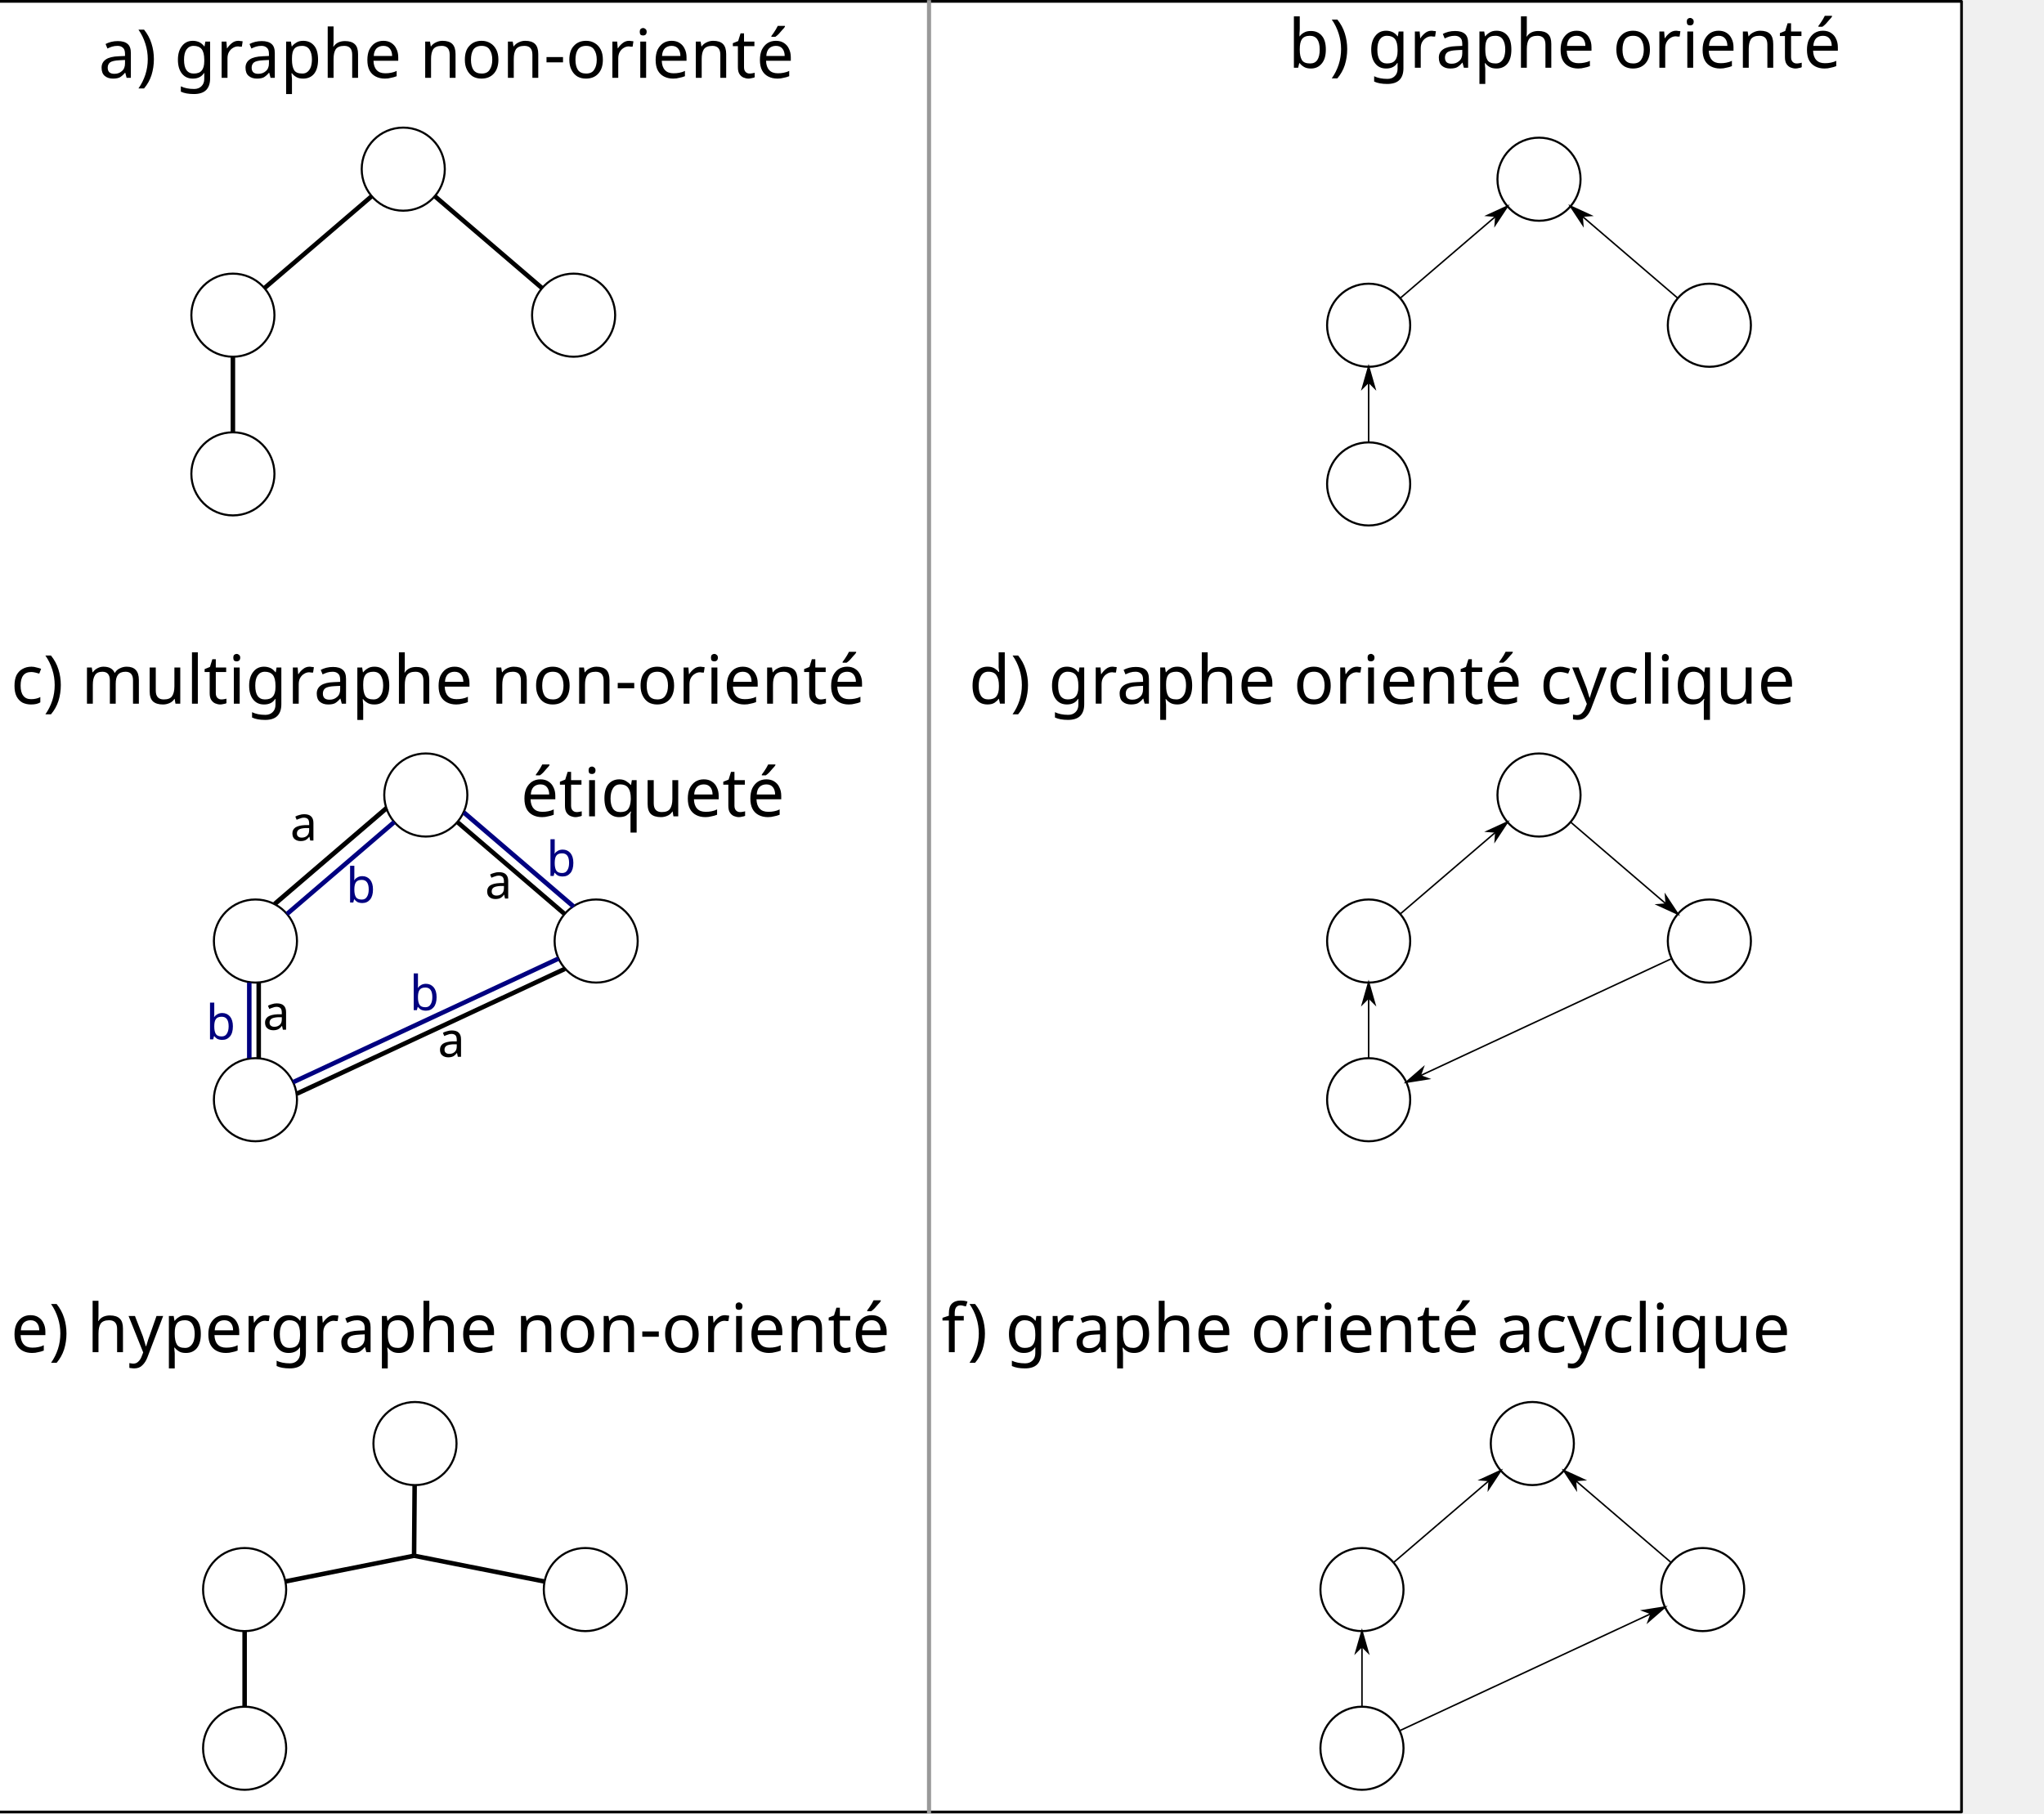
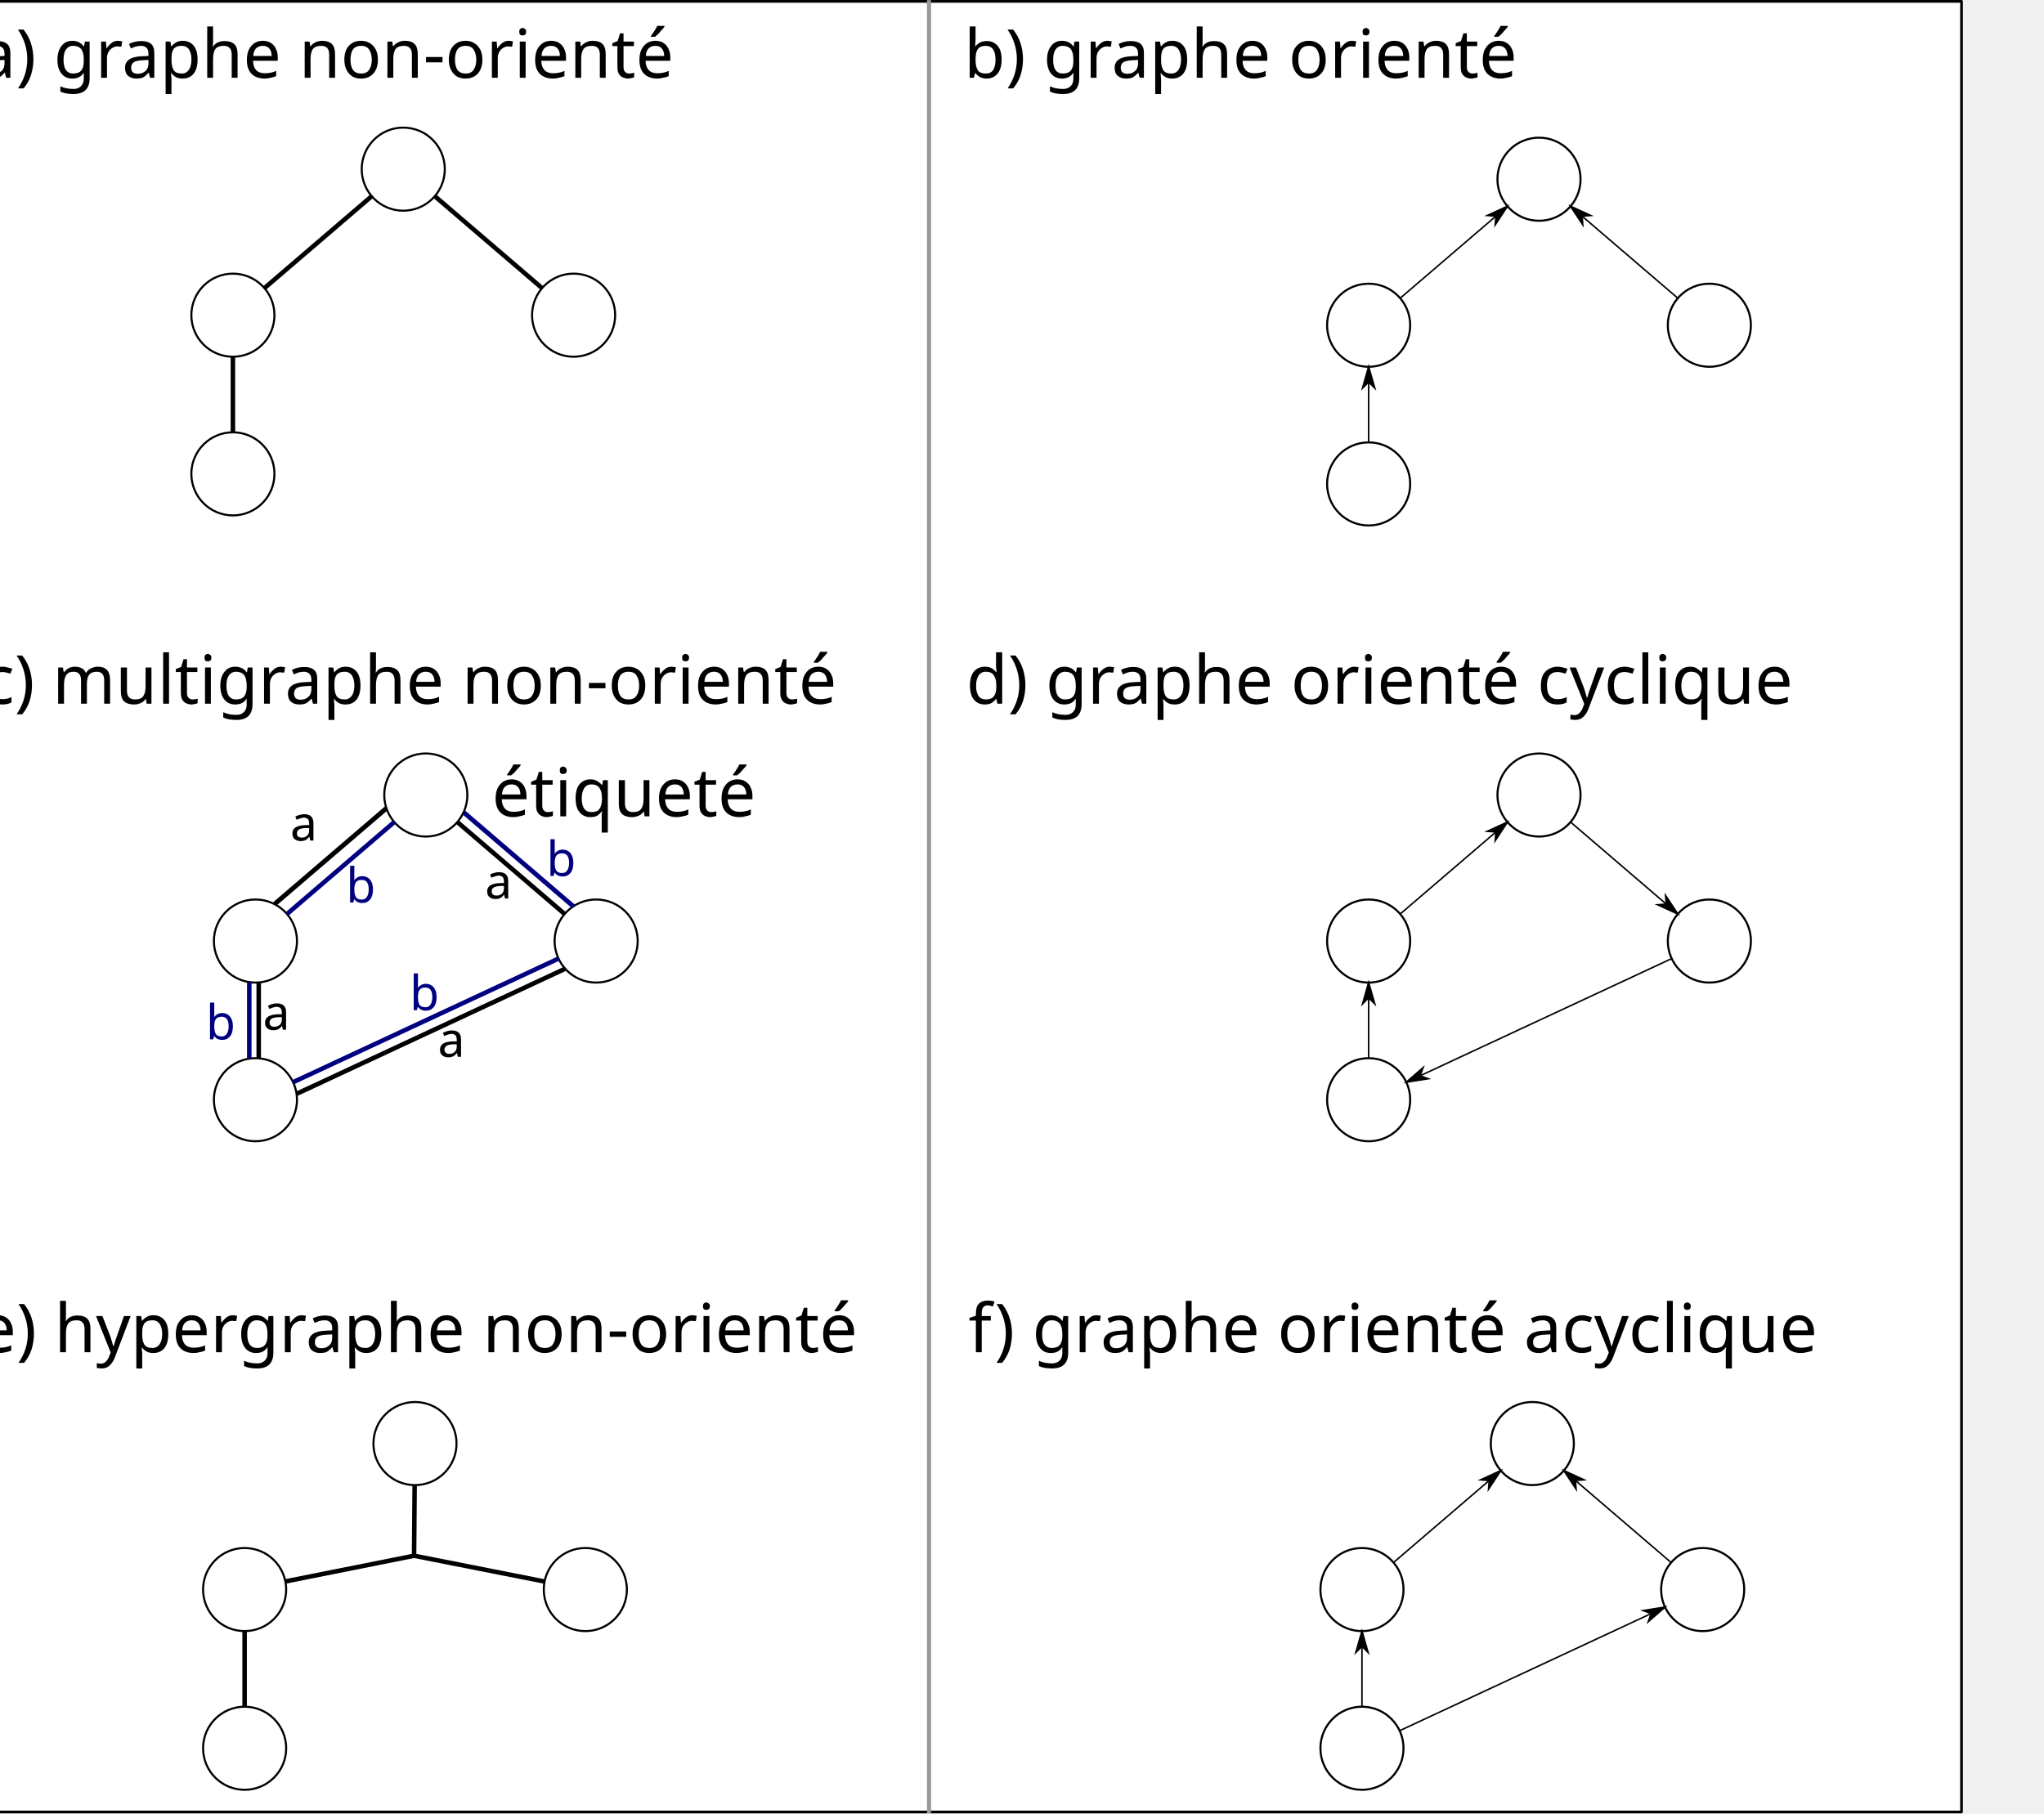
<svg xmlns="http://www.w3.org/2000/svg" width="119.983mm" height="106.457mm" viewBox="0 0 119.983 106.457" version="1.1" id="svg8">
  <defs id="defs2">
    <marker style="overflow:visible" id="marker4892" refX="0" refY="0" orient="auto">
      <path transform="matrix(-0.8,0,0,-0.8,-10,0)" style="fill:#000000;fill-opacity:1;fill-rule:evenodd;stroke:#000000;stroke-width:1pt;stroke-opacity:1" d="M 0,0 5,-5 -12.5,0 5,5 Z" id="path4890" />
    </marker>
    <marker style="overflow:visible" id="marker4870" refX="0" refY="0" orient="auto">
      <path transform="matrix(-0.8,0,0,-0.8,-10,0)" style="fill:#000000;fill-opacity:1;fill-rule:evenodd;stroke:#000000;stroke-width:1pt;stroke-opacity:1" d="M 0,0 5,-5 -12.5,0 5,5 Z" id="path4868" />
    </marker>
    <marker orient="auto" refY="0" refX="0" id="Arrow1Lend" style="overflow:visible">
      <path id="path4589" d="M 0,0 5,-5 -12.5,0 5,5 Z" style="fill:#000000;fill-opacity:1;fill-rule:evenodd;stroke:#000000;stroke-width:1pt;stroke-opacity:1" transform="matrix(-0.8,0,0,-0.8,-10,0)" />
    </marker>
    <marker style="overflow:visible" id="marker4892-1" refX="0" refY="0" orient="auto">
      <path transform="matrix(-0.8,0,0,-0.8,-10,0)" style="fill:#000000;fill-opacity:1;fill-rule:evenodd;stroke:#000000;stroke-width:1pt;stroke-opacity:1" d="M 0,0 5,-5 -12.5,0 5,5 Z" id="path4890-9" />
    </marker>
    <marker style="overflow:visible" id="marker4892-1-7" refX="0" refY="0" orient="auto">
      <path transform="matrix(-0.8,0,0,-0.8,-10,0)" style="fill:#000000;fill-opacity:1;fill-rule:evenodd;stroke:#000000;stroke-width:1pt;stroke-opacity:1" d="M 0,0 5,-5 -12.5,0 5,5 Z" id="path4890-9-8" />
    </marker>
    <marker style="overflow:visible" id="marker4892-1-7-5" refX="0" refY="0" orient="auto">
      <path transform="matrix(-0.8,0,0,-0.8,-10,0)" style="fill:#000000;fill-opacity:1;fill-rule:evenodd;stroke:#000000;stroke-width:1pt;stroke-opacity:1" d="M 0,0 5,-5 -12.5,0 5,5 Z" id="path4890-9-8-0" />
    </marker>
    <marker style="overflow:visible" id="marker4892-1-7-5-6" refX="0" refY="0" orient="auto">
      <path transform="matrix(-0.8,0,0,-0.8,-10,0)" style="fill:#000000;fill-opacity:1;fill-rule:evenodd;stroke:#000000;stroke-width:1pt;stroke-opacity:1" d="M 0,0 5,-5 -12.5,0 5,5 Z" id="path4890-9-8-0-1" />
    </marker>
    <marker style="overflow:visible" id="marker4892-1-6" refX="0" refY="0" orient="auto">
      <path transform="matrix(-0.8,0,0,-0.8,-10,0)" style="fill:#000000;fill-opacity:1;fill-rule:evenodd;stroke:#000000;stroke-width:1pt;stroke-opacity:1" d="M 0,0 5,-5 -12.5,0 5,5 Z" id="path4890-9-5" />
    </marker>
    <marker style="overflow:visible" id="marker4892-1-7-6" refX="0" refY="0" orient="auto">
      <path transform="matrix(-0.8,0,0,-0.8,-10,0)" style="fill:#000000;fill-opacity:1;fill-rule:evenodd;stroke:#000000;stroke-width:1pt;stroke-opacity:1" d="M 0,0 5,-5 -12.5,0 5,5 Z" id="path4890-9-8-9" />
    </marker>
    <marker style="overflow:visible" id="marker4892-1-7-5-3" refX="0" refY="0" orient="auto">
      <path transform="matrix(-0.8,0,0,-0.8,-10,0)" style="fill:#000000;fill-opacity:1;fill-rule:evenodd;stroke:#000000;stroke-width:1pt;stroke-opacity:1" d="M 0,0 5,-5 -12.5,0 5,5 Z" id="path4890-9-8-0-7" />
    </marker>
    <marker style="overflow:visible" id="marker4892-1-7-5-6-4" refX="0" refY="0" orient="auto">
      <path transform="matrix(-0.8,0,0,-0.8,-10,0)" style="fill:#000000;fill-opacity:1;fill-rule:evenodd;stroke:#000000;stroke-width:1pt;stroke-opacity:1" d="M 0,0 5,-5 -12.5,0 5,5 Z" id="path4890-9-8-0-1-5" />
    </marker>
    <marker style="overflow:visible" id="marker4892-1-6-8" refX="0" refY="0" orient="auto">
      <path transform="matrix(-0.8,0,0,-0.8,-10,0)" style="fill:#000000;fill-opacity:1;fill-rule:evenodd;stroke:#000000;stroke-width:1pt;stroke-opacity:1" d="M 0,0 5,-5 -12.5,0 5,5 Z" id="path4890-9-5-8" />
    </marker>
  </defs>
  <g id="layer1" transform="translate(-0.00834734,-166.9924)">
    <rect style="opacity:1;fill:#ffffff;fill-opacity:1;stroke:#000000;stroke-width:0.159;stroke-linecap:round;stroke-linejoin:round;stroke-miterlimit:4;stroke-dasharray:none;stroke-dashoffset:0;stroke-opacity:1" id="rect4646" width="119.825" height="106.298" x="-4.675" y="167.072" />
-     <g id="g7879" transform="translate(5.002602,9.525001)">
-       <text id="text4487" y="162.034" x="0.781" style="font-style:normal;font-weight:normal;font-size:3.969px;line-height:6.615px;font-family:sans-serif;letter-spacing:0px;word-spacing:0px;fill:#000000;fill-opacity:1;stroke:none;stroke-width:0.265px;stroke-linecap:butt;stroke-linejoin:miter;stroke-opacity:1" xml:space="preserve">
-         <tspan style="stroke-width:0.265px" y="162.034" x="0.781" id="tspan4485">a) graphe non-orienté</tspan>
-       </text>
-       <g id="g7729">
-         <circle style="opacity:1;fill:#ffffff;fill-opacity:1;stroke:#000000;stroke-width:0.121;stroke-linecap:round;stroke-linejoin:round;stroke-miterlimit:4;stroke-dasharray:none;stroke-dashoffset:0;stroke-opacity:1" id="path4507" cx="18.677" cy="167.398" r="2.439" />
-         <circle style="opacity:1;fill:#ffffff;fill-opacity:1;stroke:#000000;stroke-width:0.121;stroke-linecap:round;stroke-linejoin:round;stroke-miterlimit:4;stroke-dasharray:none;stroke-dashoffset:0;stroke-opacity:1" id="path4507-7" cx="8.677" cy="175.971" r="2.439" />
-         <circle style="opacity:1;fill:#ffffff;fill-opacity:1;stroke:#000000;stroke-width:0.121;stroke-linecap:round;stroke-linejoin:round;stroke-miterlimit:4;stroke-dasharray:none;stroke-dashoffset:0;stroke-opacity:1" id="path4507-7-5" cx="28.677" cy="175.971" r="2.439" />
-         <path style="fill:none;fill-rule:evenodd;stroke:#000000;stroke-width:0.265;stroke-linecap:butt;stroke-linejoin:miter;stroke-miterlimit:4;stroke-dasharray:none;stroke-opacity:1" d="m 10.529,174.383 6.296,-5.398" id="path4539" />
-         <path style="display:inline;fill:none;fill-rule:evenodd;stroke:#000000;stroke-width:0.265;stroke-linecap:butt;stroke-linejoin:miter;stroke-miterlimit:4;stroke-dasharray:none;stroke-opacity:1" d="M 26.825,174.383 20.529,168.986" id="path4541" />
-         <circle style="opacity:1;fill:#ffffff;fill-opacity:1;stroke:#000000;stroke-width:0.121;stroke-linecap:round;stroke-linejoin:round;stroke-miterlimit:4;stroke-dasharray:none;stroke-dashoffset:0;stroke-opacity:1" id="path4507-7-3" cx="8.677" cy="185.287" r="2.439" />
-         <path style="fill:none;fill-rule:evenodd;stroke:#000000;stroke-width:0.265;stroke-linecap:butt;stroke-linejoin:miter;stroke-miterlimit:4;stroke-dasharray:none;stroke-opacity:1" d="m 8.677,182.847 v -4.437" id="path4551" />
-       </g>
+     <text xml:space="preserve" style="font-style:normal;font-weight:normal;font-size:3.969px;line-height:6.615px;font-family:sans-serif;letter-spacing:0px;word-spacing:0px;fill:#000000;fill-opacity:1;stroke:none;stroke-width:0.265px;stroke-linecap:butt;stroke-linejoin:miter;stroke-opacity:1" x="-1.288" y="171.559" id="text4487">
+       <tspan id="tspan4485" x="-1.288" y="171.559" style="stroke-width:0.265px">a) graphe non-orienté</tspan>
+     </text>
+     <g id="g7729" transform="translate(5.002602,9.525001)">
+       <circle r="2.439" cy="167.398" cx="18.677" id="path4507" style="opacity:1;fill:#ffffff;fill-opacity:1;stroke:#000000;stroke-width:0.121;stroke-linecap:round;stroke-linejoin:round;stroke-miterlimit:4;stroke-dasharray:none;stroke-dashoffset:0;stroke-opacity:1" />
+       <circle r="2.439" cy="175.971" cx="8.677" id="path4507-7" style="opacity:1;fill:#ffffff;fill-opacity:1;stroke:#000000;stroke-width:0.121;stroke-linecap:round;stroke-linejoin:round;stroke-miterlimit:4;stroke-dasharray:none;stroke-dashoffset:0;stroke-opacity:1" />
+       <circle r="2.439" cy="175.971" cx="28.677" id="path4507-7-5" style="opacity:1;fill:#ffffff;fill-opacity:1;stroke:#000000;stroke-width:0.121;stroke-linecap:round;stroke-linejoin:round;stroke-miterlimit:4;stroke-dasharray:none;stroke-dashoffset:0;stroke-opacity:1" />
+       <path id="path4539" d="m 10.529,174.383 6.296,-5.398" style="fill:none;fill-rule:evenodd;stroke:#000000;stroke-width:0.265;stroke-linecap:butt;stroke-linejoin:miter;stroke-miterlimit:4;stroke-dasharray:none;stroke-opacity:1" />
+       <path id="path4541" d="M 26.825,174.383 20.529,168.986" style="display:inline;fill:none;fill-rule:evenodd;stroke:#000000;stroke-width:0.265;stroke-linecap:butt;stroke-linejoin:miter;stroke-miterlimit:4;stroke-dasharray:none;stroke-opacity:1" />
+       <circle r="2.439" cy="185.287" cx="8.677" id="path4507-7-3" style="opacity:1;fill:#ffffff;fill-opacity:1;stroke:#000000;stroke-width:0.121;stroke-linecap:round;stroke-linejoin:round;stroke-miterlimit:4;stroke-dasharray:none;stroke-dashoffset:0;stroke-opacity:1" />
+       <path id="path4551" d="m 8.677,182.847 v -4.437" style="fill:none;fill-rule:evenodd;stroke:#000000;stroke-width:0.265;stroke-linecap:butt;stroke-linejoin:miter;stroke-miterlimit:4;stroke-dasharray:none;stroke-opacity:1" />
    </g>
-     <g id="g7927" transform="translate(-14.1646,7.764998)">
-       <text id="text4487-3" y="163.203" x="89.781" style="font-style:normal;font-weight:normal;font-size:3.969px;line-height:6.615px;font-family:sans-serif;letter-spacing:0px;word-spacing:0px;fill:#000000;fill-opacity:1;stroke:none;stroke-width:0.265px;stroke-linecap:butt;stroke-linejoin:miter;stroke-opacity:1" xml:space="preserve">
-         <tspan style="stroke-width:0.265px" y="163.203" x="89.781" id="tspan4485-6">b) graphe orienté</tspan>
-       </text>
-       <g transform="translate(1.469379)" id="g7915">
-         <circle style="opacity:1;fill:#ffffff;fill-opacity:1;stroke:#000000;stroke-width:0.121;stroke-linecap:round;stroke-linejoin:round;stroke-miterlimit:4;stroke-dasharray:none;stroke-dashoffset:0;stroke-opacity:1" id="path4507-5" cx="103.043" cy="169.749" r="2.439" />
-         <circle style="opacity:1;fill:#ffffff;fill-opacity:1;stroke:#000000;stroke-width:0.121;stroke-linecap:round;stroke-linejoin:round;stroke-miterlimit:4;stroke-dasharray:none;stroke-dashoffset:0;stroke-opacity:1" id="path4507-7-6" cx="93.043" cy="178.322" r="2.439" />
-         <circle style="opacity:1;fill:#ffffff;fill-opacity:1;stroke:#000000;stroke-width:0.121;stroke-linecap:round;stroke-linejoin:round;stroke-miterlimit:4;stroke-dasharray:none;stroke-dashoffset:0;stroke-opacity:1" id="path4507-7-5-2" cx="113.043" cy="178.322" r="2.439" />
-         <path style="display:inline;fill:none;fill-rule:evenodd;stroke:#000000;stroke-width:0.089;stroke-linecap:butt;stroke-linejoin:miter;stroke-miterlimit:4;stroke-dasharray:none;stroke-opacity:1;marker-end:url(#marker4870)" d="m 94.895,176.734 6.296,-5.398" id="path4539-9" />
-         <path style="display:inline;fill:none;fill-rule:evenodd;stroke:#000000;stroke-width:0.089;stroke-linecap:butt;stroke-linejoin:miter;stroke-miterlimit:4;stroke-dasharray:none;stroke-opacity:1;marker-end:url(#Arrow1Lend)" d="m 111.191,176.734 -6.296,-5.398" id="path4541-1" />
-         <circle style="opacity:1;fill:#ffffff;fill-opacity:1;stroke:#000000;stroke-width:0.121;stroke-linecap:round;stroke-linejoin:round;stroke-miterlimit:4;stroke-dasharray:none;stroke-dashoffset:0;stroke-opacity:1" id="path4507-7-3-2" cx="93.043" cy="187.638" r="2.439" />
-         <path style="display:inline;fill:none;fill-rule:evenodd;stroke:#000000;stroke-width:0.089;stroke-linecap:butt;stroke-linejoin:miter;stroke-miterlimit:4;stroke-dasharray:none;stroke-opacity:1;marker-end:url(#marker4892)" d="m 93.043,185.198 v -4.437" id="path4551-7" />
-       </g>
+     <text xml:space="preserve" style="font-style:normal;font-weight:normal;font-size:3.969px;line-height:6.615px;font-family:sans-serif;letter-spacing:0px;word-spacing:0px;fill:#000000;fill-opacity:1;stroke:none;stroke-width:0.265px;stroke-linecap:butt;stroke-linejoin:miter;stroke-opacity:1" x="56.586" y="171.559" id="text4487-3">
+       <tspan id="tspan4485-6" x="56.586" y="171.559" style="stroke-width:0.265px">b) graphe orienté</tspan>
+     </text>
+     <g id="g7915" transform="translate(-12.69523,7.764998)">
+       <circle r="2.439" cy="169.749" cx="103.043" id="path4507-5" style="opacity:1;fill:#ffffff;fill-opacity:1;stroke:#000000;stroke-width:0.121;stroke-linecap:round;stroke-linejoin:round;stroke-miterlimit:4;stroke-dasharray:none;stroke-dashoffset:0;stroke-opacity:1" />
+       <circle r="2.439" cy="178.322" cx="93.043" id="path4507-7-6" style="opacity:1;fill:#ffffff;fill-opacity:1;stroke:#000000;stroke-width:0.121;stroke-linecap:round;stroke-linejoin:round;stroke-miterlimit:4;stroke-dasharray:none;stroke-dashoffset:0;stroke-opacity:1" />
+       <circle r="2.439" cy="178.322" cx="113.043" id="path4507-7-5-2" style="opacity:1;fill:#ffffff;fill-opacity:1;stroke:#000000;stroke-width:0.121;stroke-linecap:round;stroke-linejoin:round;stroke-miterlimit:4;stroke-dasharray:none;stroke-dashoffset:0;stroke-opacity:1" />
+       <path id="path4539-9" d="m 94.895,176.734 6.296,-5.398" style="display:inline;fill:none;fill-rule:evenodd;stroke:#000000;stroke-width:0.089;stroke-linecap:butt;stroke-linejoin:miter;stroke-miterlimit:4;stroke-dasharray:none;stroke-opacity:1;marker-end:url(#marker4870)" />
+       <path id="path4541-1" d="m 111.191,176.734 -6.296,-5.398" style="display:inline;fill:none;fill-rule:evenodd;stroke:#000000;stroke-width:0.089;stroke-linecap:butt;stroke-linejoin:miter;stroke-miterlimit:4;stroke-dasharray:none;stroke-opacity:1;marker-end:url(#Arrow1Lend)" />
+       <circle r="2.439" cy="187.638" cx="93.043" id="path4507-7-3-2" style="opacity:1;fill:#ffffff;fill-opacity:1;stroke:#000000;stroke-width:0.121;stroke-linecap:round;stroke-linejoin:round;stroke-miterlimit:4;stroke-dasharray:none;stroke-dashoffset:0;stroke-opacity:1" />
+       <path id="path4551-7" d="m 93.043,185.198 v -4.437" style="display:inline;fill:none;fill-rule:evenodd;stroke:#000000;stroke-width:0.089;stroke-linecap:butt;stroke-linejoin:miter;stroke-miterlimit:4;stroke-dasharray:none;stroke-opacity:1;marker-end:url(#marker4892)" />
    </g>
-     <text xml:space="preserve" style="font-style:normal;font-weight:normal;font-size:3.969px;line-height:6.615px;font-family:sans-serif;letter-spacing:0px;word-spacing:0px;fill:#000000;fill-opacity:1;stroke:none;stroke-width:0.265px;stroke-linecap:butt;stroke-linejoin:miter;stroke-opacity:1" x="0.64" y="208.303" id="text4487-0">
-       <tspan id="tspan4485-9" x="0.64" y="208.303" style="stroke-width:0.265px">c) multigraphe non-orienté</tspan>
-       <tspan x="0.64" y="214.917" style="stroke-width:0.265px" id="tspan1062">                             étiqueté</tspan>
-       <tspan x="0.64" y="221.532" style="stroke-width:0.265px" id="tspan1060" />
-       <tspan x="0.64" y="228.146" style="stroke-width:0.265px" id="tspan1058" />
+     <text xml:space="preserve" style="font-style:normal;font-weight:normal;font-size:3.969px;line-height:6.615px;font-family:sans-serif;letter-spacing:0px;word-spacing:0px;fill:#000000;fill-opacity:1;stroke:none;stroke-width:0.265px;stroke-linecap:butt;stroke-linejoin:miter;stroke-opacity:1" x="-1.05" y="208.303" id="text4487-0">
+       <tspan id="tspan4485-9" x="-1.05" y="208.303" style="stroke-width:0.265px">c) multigraphe non-orienté</tspan>
+       <tspan x="-1.05" y="214.917" style="stroke-width:0.265px" id="tspan1062">                             étiqueté</tspan>
+       <tspan x="-1.05" y="221.532" style="stroke-width:0.265px" id="tspan1060" />
+       <tspan x="-1.05" y="228.146" style="stroke-width:0.265px" id="tspan1058" />
    </text>
    <circle style="opacity:1;fill:#ffffff;fill-opacity:1;stroke:#000000;stroke-width:0.121;stroke-linecap:round;stroke-linejoin:round;stroke-miterlimit:4;stroke-dasharray:none;stroke-dashoffset:0;stroke-opacity:1" id="path4507-3" cx="25.003" cy="213.666" r="2.439" />
    <circle style="opacity:1;fill:#ffffff;fill-opacity:1;stroke:#000000;stroke-width:0.121;stroke-linecap:round;stroke-linejoin:round;stroke-miterlimit:4;stroke-dasharray:none;stroke-dashoffset:0;stroke-opacity:1" id="path4507-7-60" cx="15.003" cy="222.239" r="2.439" />
    <circle style="opacity:1;fill:#ffffff;fill-opacity:1;stroke:#000000;stroke-width:0.121;stroke-linecap:round;stroke-linejoin:round;stroke-miterlimit:4;stroke-dasharray:none;stroke-dashoffset:0;stroke-opacity:1" id="path4507-7-5-6" cx="35.003" cy="222.239" r="2.439" />
    <path style="fill:#000080;fill-rule:evenodd;stroke:#000080;stroke-width:0.265;stroke-linecap:butt;stroke-linejoin:miter;stroke-miterlimit:4;stroke-dasharray:none;stroke-opacity:1" d="m 16.855,220.651 6.296,-5.398" id="path4539-2" />
    <path style="display:inline;fill:none;fill-rule:evenodd;stroke:#000000;stroke-width:0.265;stroke-linecap:butt;stroke-linejoin:miter;stroke-miterlimit:4;stroke-dasharray:none;stroke-opacity:1" d="m 33.151,220.651 -6.296,-5.398" id="path4541-6" />
    <circle style="opacity:1;fill:#ffffff;fill-opacity:1;stroke:#000000;stroke-width:0.121;stroke-linecap:round;stroke-linejoin:round;stroke-miterlimit:4;stroke-dasharray:none;stroke-dashoffset:0;stroke-opacity:1" id="path4507-7-3-1" cx="15.003" cy="231.555" r="2.439" />
    <path style="fill:#000080;fill-rule:evenodd;stroke:#000080;stroke-width:0.265;stroke-linecap:butt;stroke-linejoin:miter;stroke-miterlimit:4;stroke-dasharray:none;stroke-opacity:1" d="m 14.641,229.116 v -4.437" id="path4551-8" />
    <path style="fill:#000080;fill-rule:evenodd;stroke:#000080;stroke-width:0.265px;stroke-linecap:butt;stroke-linejoin:miter;stroke-opacity:1" d="M 17.215,230.525 32.792,223.269" id="path5683" />
-     <g id="g7841" transform="translate(0,6.502385)">
-       <text id="text4487-0-2" y="201.8" x="56.877" style="font-style:normal;font-weight:normal;font-size:3.969px;line-height:6.615px;font-family:sans-serif;letter-spacing:0px;word-spacing:0px;fill:#000000;fill-opacity:1;stroke:none;stroke-width:0.265px;stroke-linecap:butt;stroke-linejoin:miter;stroke-opacity:1" xml:space="preserve">
-         <tspan style="stroke-width:0.265px" y="201.8" x="56.877" id="tspan4485-9-8">d) graphe orienté cyclique</tspan>
-       </text>
-       <g transform="translate(10.81214)" id="g7767">
-         <circle style="opacity:1;fill:#ffffff;fill-opacity:1;stroke:#000000;stroke-width:0.121;stroke-linecap:round;stroke-linejoin:round;stroke-miterlimit:4;stroke-dasharray:none;stroke-dashoffset:0;stroke-opacity:1" id="path4507-3-9" cx="79.536" cy="207.164" r="2.439" />
-         <circle style="opacity:1;fill:#ffffff;fill-opacity:1;stroke:#000000;stroke-width:0.121;stroke-linecap:round;stroke-linejoin:round;stroke-miterlimit:4;stroke-dasharray:none;stroke-dashoffset:0;stroke-opacity:1" id="path4507-7-60-7" cx="69.536" cy="215.737" r="2.439" />
-         <circle style="opacity:1;fill:#ffffff;fill-opacity:1;stroke:#000000;stroke-width:0.121;stroke-linecap:round;stroke-linejoin:round;stroke-miterlimit:4;stroke-dasharray:none;stroke-dashoffset:0;stroke-opacity:1" id="path4507-7-5-6-3" cx="89.536" cy="215.737" r="2.439" />
-         <circle style="opacity:1;fill:#ffffff;fill-opacity:1;stroke:#000000;stroke-width:0.121;stroke-linecap:round;stroke-linejoin:round;stroke-miterlimit:4;stroke-dasharray:none;stroke-dashoffset:0;stroke-opacity:1" id="path4507-7-3-1-2" cx="69.536" cy="225.053" r="2.439" />
-         <path style="display:inline;fill:none;fill-rule:evenodd;stroke:#000000;stroke-width:0.089;stroke-linecap:butt;stroke-linejoin:miter;stroke-miterlimit:4;stroke-dasharray:none;stroke-opacity:1;marker-end:url(#marker4892-1)" d="m 69.536,222.613 v -4.437" id="path4551-7-4" />
-         <path style="display:inline;fill:none;fill-rule:evenodd;stroke:#000000;stroke-width:0.089;stroke-linecap:butt;stroke-linejoin:miter;stroke-miterlimit:4;stroke-dasharray:none;stroke-opacity:1;marker-end:url(#marker4892-1-7)" d="M 71.388,214.149 77.684,208.752" id="path4551-7-4-4" />
-         <path style="display:inline;fill:none;fill-rule:evenodd;stroke:#000000;stroke-width:0.089;stroke-linecap:butt;stroke-linejoin:miter;stroke-miterlimit:4;stroke-dasharray:none;stroke-opacity:1;marker-end:url(#marker4892-1-7-5)" d="m 81.388,208.752 6.296,5.398" id="path4551-7-4-4-3" />
-         <path style="display:inline;fill:none;fill-rule:evenodd;stroke:#000000;stroke-width:0.089;stroke-linecap:butt;stroke-linejoin:miter;stroke-miterlimit:4;stroke-dasharray:none;stroke-opacity:1;marker-end:url(#marker4892-1-7-5-6)" d="m 87.325,216.767 -15.578,7.256" id="path4551-7-4-4-3-0" />
-       </g>
+     <text xml:space="preserve" style="font-style:normal;font-weight:normal;font-size:3.969px;line-height:6.615px;font-family:sans-serif;letter-spacing:0px;word-spacing:0px;fill:#000000;fill-opacity:1;stroke:none;stroke-width:0.265px;stroke-linecap:butt;stroke-linejoin:miter;stroke-opacity:1" x="56.727" y="208.303" id="text4487-0-2">
+       <tspan id="tspan4485-9-8" x="56.727" y="208.303" style="stroke-width:0.265px">d) graphe orienté cyclique</tspan>
+     </text>
+     <g id="g7767" transform="translate(10.81214,6.502385)">
+       <circle r="2.439" cy="207.164" cx="79.536" id="path4507-3-9" style="opacity:1;fill:#ffffff;fill-opacity:1;stroke:#000000;stroke-width:0.121;stroke-linecap:round;stroke-linejoin:round;stroke-miterlimit:4;stroke-dasharray:none;stroke-dashoffset:0;stroke-opacity:1" />
+       <circle r="2.439" cy="215.737" cx="69.536" id="path4507-7-60-7" style="opacity:1;fill:#ffffff;fill-opacity:1;stroke:#000000;stroke-width:0.121;stroke-linecap:round;stroke-linejoin:round;stroke-miterlimit:4;stroke-dasharray:none;stroke-dashoffset:0;stroke-opacity:1" />
+       <circle r="2.439" cy="215.737" cx="89.536" id="path4507-7-5-6-3" style="opacity:1;fill:#ffffff;fill-opacity:1;stroke:#000000;stroke-width:0.121;stroke-linecap:round;stroke-linejoin:round;stroke-miterlimit:4;stroke-dasharray:none;stroke-dashoffset:0;stroke-opacity:1" />
+       <circle r="2.439" cy="225.053" cx="69.536" id="path4507-7-3-1-2" style="opacity:1;fill:#ffffff;fill-opacity:1;stroke:#000000;stroke-width:0.121;stroke-linecap:round;stroke-linejoin:round;stroke-miterlimit:4;stroke-dasharray:none;stroke-dashoffset:0;stroke-opacity:1" />
+       <path id="path4551-7-4" d="m 69.536,222.613 v -4.437" style="display:inline;fill:none;fill-rule:evenodd;stroke:#000000;stroke-width:0.089;stroke-linecap:butt;stroke-linejoin:miter;stroke-miterlimit:4;stroke-dasharray:none;stroke-opacity:1;marker-end:url(#marker4892-1)" />
+       <path id="path4551-7-4-4" d="M 71.388,214.149 77.684,208.752" style="display:inline;fill:none;fill-rule:evenodd;stroke:#000000;stroke-width:0.089;stroke-linecap:butt;stroke-linejoin:miter;stroke-miterlimit:4;stroke-dasharray:none;stroke-opacity:1;marker-end:url(#marker4892-1-7)" />
+       <path id="path4551-7-4-4-3" d="m 81.388,208.752 6.296,5.398" style="display:inline;fill:none;fill-rule:evenodd;stroke:#000000;stroke-width:0.089;stroke-linecap:butt;stroke-linejoin:miter;stroke-miterlimit:4;stroke-dasharray:none;stroke-opacity:1;marker-end:url(#marker4892-1-7-5)" />
+       <path id="path4551-7-4-4-3-0" d="m 87.325,216.767 -15.578,7.256" style="display:inline;fill:none;fill-rule:evenodd;stroke:#000000;stroke-width:0.089;stroke-linecap:butt;stroke-linejoin:miter;stroke-miterlimit:4;stroke-dasharray:none;stroke-opacity:1;marker-end:url(#marker4892-1-7-5-6)" />
    </g>
-     <g id="g7854" transform="translate(0,0.2588258)">
-       <text id="text4487-0-6" y="246.118" x="0.64" style="font-style:normal;font-weight:normal;font-size:3.969px;line-height:6.615px;font-family:sans-serif;letter-spacing:0px;word-spacing:0px;fill:#000000;fill-opacity:1;stroke:none;stroke-width:0.265px;stroke-linecap:butt;stroke-linejoin:miter;stroke-opacity:1" xml:space="preserve">
-         <tspan style="stroke-width:0.265px" y="246.118" x="0.64" id="tspan4485-9-3">e) hypergraphe non-orienté</tspan>
-       </text>
-       <g transform="translate(5.831821)" id="g7701">
-         <circle style="opacity:1;fill:#ffffff;fill-opacity:1;stroke:#000000;stroke-width:0.121;stroke-linecap:round;stroke-linejoin:round;stroke-miterlimit:4;stroke-dasharray:none;stroke-dashoffset:0;stroke-opacity:1" id="path4507-3-2" cx="18.536" cy="251.482" r="2.439" />
-         <circle style="opacity:1;fill:#ffffff;fill-opacity:1;stroke:#000000;stroke-width:0.121;stroke-linecap:round;stroke-linejoin:round;stroke-miterlimit:4;stroke-dasharray:none;stroke-dashoffset:0;stroke-opacity:1" id="path4507-7-60-0" cx="8.536" cy="260.054" r="2.439" />
-         <circle style="opacity:1;fill:#ffffff;fill-opacity:1;stroke:#000000;stroke-width:0.121;stroke-linecap:round;stroke-linejoin:round;stroke-miterlimit:4;stroke-dasharray:none;stroke-dashoffset:0;stroke-opacity:1" id="path4507-7-5-6-6" cx="28.536" cy="260.054" r="2.439" />
-         <path style="display:inline;fill:none;fill-rule:evenodd;stroke:#000000;stroke-width:0.265;stroke-linecap:butt;stroke-linejoin:miter;stroke-miterlimit:4;stroke-dasharray:none;stroke-opacity:1" d="m 10.928,259.577 7.555,-1.508" id="path4539-2-1" />
-         <circle style="opacity:1;fill:#ffffff;fill-opacity:1;stroke:#000000;stroke-width:0.121;stroke-linecap:round;stroke-linejoin:round;stroke-miterlimit:4;stroke-dasharray:none;stroke-dashoffset:0;stroke-opacity:1" id="path4507-7-3-1-5" cx="8.536" cy="269.37" r="2.439" />
-         <path style="fill:none;fill-rule:evenodd;stroke:#000000;stroke-width:0.265;stroke-linecap:butt;stroke-linejoin:miter;stroke-miterlimit:4;stroke-dasharray:none;stroke-opacity:1" d="m 8.536,266.931 v -4.437" id="path4551-8-4" />
-         <path style="fill:none;fill-rule:evenodd;stroke:#000000;stroke-width:0.265px;stroke-linecap:butt;stroke-linejoin:miter;stroke-opacity:1" d="m 18.516,253.921 -0.033,4.148" id="path6879" />
-         <path style="display:inline;fill:none;fill-rule:evenodd;stroke:#000000;stroke-width:0.265px;stroke-linecap:butt;stroke-linejoin:miter;stroke-opacity:1" d="M 26.143,259.582 18.483,258.068" id="path6881" />
-       </g>
+     <text xml:space="preserve" style="font-style:normal;font-weight:normal;font-size:3.969px;line-height:6.615px;font-family:sans-serif;letter-spacing:0px;word-spacing:0px;fill:#000000;fill-opacity:1;stroke:none;stroke-width:0.265px;stroke-linecap:butt;stroke-linejoin:miter;stroke-opacity:1" x="-1.269" y="246.377" id="text4487-0-6">
+       <tspan id="tspan4485-9-3" x="-1.269" y="246.377" style="stroke-width:0.265px">e) hypergraphe non-orienté</tspan>
+     </text>
+     <g id="g7701" transform="translate(5.831821,0.2588258)">
+       <circle r="2.439" cy="251.482" cx="18.536" id="path4507-3-2" style="opacity:1;fill:#ffffff;fill-opacity:1;stroke:#000000;stroke-width:0.121;stroke-linecap:round;stroke-linejoin:round;stroke-miterlimit:4;stroke-dasharray:none;stroke-dashoffset:0;stroke-opacity:1" />
+       <circle r="2.439" cy="260.054" cx="8.536" id="path4507-7-60-0" style="opacity:1;fill:#ffffff;fill-opacity:1;stroke:#000000;stroke-width:0.121;stroke-linecap:round;stroke-linejoin:round;stroke-miterlimit:4;stroke-dasharray:none;stroke-dashoffset:0;stroke-opacity:1" />
+       <circle r="2.439" cy="260.054" cx="28.536" id="path4507-7-5-6-6" style="opacity:1;fill:#ffffff;fill-opacity:1;stroke:#000000;stroke-width:0.121;stroke-linecap:round;stroke-linejoin:round;stroke-miterlimit:4;stroke-dasharray:none;stroke-dashoffset:0;stroke-opacity:1" />
+       <path id="path4539-2-1" d="m 10.928,259.577 7.555,-1.508" style="display:inline;fill:none;fill-rule:evenodd;stroke:#000000;stroke-width:0.265;stroke-linecap:butt;stroke-linejoin:miter;stroke-miterlimit:4;stroke-dasharray:none;stroke-opacity:1" />
+       <circle r="2.439" cy="269.37" cx="8.536" id="path4507-7-3-1-5" style="opacity:1;fill:#ffffff;fill-opacity:1;stroke:#000000;stroke-width:0.121;stroke-linecap:round;stroke-linejoin:round;stroke-miterlimit:4;stroke-dasharray:none;stroke-dashoffset:0;stroke-opacity:1" />
+       <path id="path4551-8-4" d="m 8.536,266.931 v -4.437" style="fill:none;fill-rule:evenodd;stroke:#000000;stroke-width:0.265;stroke-linecap:butt;stroke-linejoin:miter;stroke-miterlimit:4;stroke-dasharray:none;stroke-opacity:1" />
+       <path id="path6879" d="m 18.516,253.921 -0.033,4.148" style="fill:none;fill-rule:evenodd;stroke:#000000;stroke-width:0.265px;stroke-linecap:butt;stroke-linejoin:miter;stroke-opacity:1" />
+       <path id="path6881" d="M 26.143,259.582 18.483,258.068" style="display:inline;fill:none;fill-rule:evenodd;stroke:#000000;stroke-width:0.265px;stroke-linecap:butt;stroke-linejoin:miter;stroke-opacity:1" />
    </g>
-     <g id="g7867" transform="translate(-0.2618971,5.567104)">
-       <text id="text4487-0-2-5" y="240.81" x="55.53" style="font-style:normal;font-weight:normal;font-size:3.969px;line-height:6.615px;font-family:sans-serif;letter-spacing:0px;word-spacing:0px;fill:#000000;fill-opacity:1;stroke:none;stroke-width:0.265px;stroke-linecap:butt;stroke-linejoin:miter;stroke-opacity:1" xml:space="preserve">
-         <tspan style="stroke-width:0.265px" y="240.81" x="55.53" id="tspan4485-9-8-4">f) graphe orienté acyclique</tspan>
-       </text>
-       <g transform="translate(12.02912)" id="g7805">
-         <circle style="opacity:1;fill:#ffffff;fill-opacity:1;stroke:#000000;stroke-width:0.121;stroke-linecap:round;stroke-linejoin:round;stroke-miterlimit:4;stroke-dasharray:none;stroke-dashoffset:0;stroke-opacity:1" id="path4507-3-9-7" cx="78.189" cy="246.173" r="2.439" />
-         <circle style="opacity:1;fill:#ffffff;fill-opacity:1;stroke:#000000;stroke-width:0.121;stroke-linecap:round;stroke-linejoin:round;stroke-miterlimit:4;stroke-dasharray:none;stroke-dashoffset:0;stroke-opacity:1" id="path4507-7-60-7-4" cx="68.189" cy="254.746" r="2.439" />
-         <circle style="opacity:1;fill:#ffffff;fill-opacity:1;stroke:#000000;stroke-width:0.121;stroke-linecap:round;stroke-linejoin:round;stroke-miterlimit:4;stroke-dasharray:none;stroke-dashoffset:0;stroke-opacity:1" id="path4507-7-5-6-3-4" cx="88.189" cy="254.746" r="2.439" />
-         <circle style="opacity:1;fill:#ffffff;fill-opacity:1;stroke:#000000;stroke-width:0.121;stroke-linecap:round;stroke-linejoin:round;stroke-miterlimit:4;stroke-dasharray:none;stroke-dashoffset:0;stroke-opacity:1" id="path4507-7-3-1-2-3" cx="68.189" cy="264.062" r="2.439" />
-         <path style="display:inline;fill:none;fill-rule:evenodd;stroke:#000000;stroke-width:0.089;stroke-linecap:butt;stroke-linejoin:miter;stroke-miterlimit:4;stroke-dasharray:none;stroke-opacity:1;marker-end:url(#marker4892-1-6)" d="m 68.189,261.623 v -4.437" id="path4551-7-4-0" />
-         <path style="display:inline;fill:none;fill-rule:evenodd;stroke:#000000;stroke-width:0.089;stroke-linecap:butt;stroke-linejoin:miter;stroke-miterlimit:4;stroke-dasharray:none;stroke-opacity:1;marker-end:url(#marker4892-1-7-6)" d="m 70.041,253.159 6.296,-5.398" id="path4551-7-4-4-7" />
-         <path style="display:inline;fill:none;fill-rule:evenodd;stroke:#000000;stroke-width:0.089;stroke-linecap:butt;stroke-linejoin:miter;stroke-miterlimit:4;stroke-dasharray:none;stroke-opacity:1;marker-end:url(#marker4892-1-7-5-3)" d="m 86.337,253.159 -6.296,-5.398" id="path4551-7-4-4-3-8" />
-         <path style="display:inline;fill:none;fill-rule:evenodd;stroke:#000000;stroke-width:0.089;stroke-linecap:butt;stroke-linejoin:miter;stroke-miterlimit:4;stroke-dasharray:none;stroke-opacity:1;marker-end:url(#marker4892-1-6-8)" d="m 70.4,263.032 15.578,-7.256" id="path4551-7-4-0-4" />
-       </g>
+     <text xml:space="preserve" style="font-style:normal;font-weight:normal;font-size:3.969px;line-height:6.615px;font-family:sans-serif;letter-spacing:0px;word-spacing:0px;fill:#000000;fill-opacity:1;stroke:none;stroke-width:0.265px;stroke-linecap:butt;stroke-linejoin:miter;stroke-opacity:1" x="56.855" y="246.377" id="text4487-0-2-5">
+       <tspan id="tspan4485-9-8-4" x="56.855" y="246.377" style="stroke-width:0.265px">f) graphe orienté acyclique</tspan>
+     </text>
+     <g id="g7805" transform="translate(11.76722,5.567104)">
+       <circle r="2.439" cy="246.173" cx="78.189" id="path4507-3-9-7" style="opacity:1;fill:#ffffff;fill-opacity:1;stroke:#000000;stroke-width:0.121;stroke-linecap:round;stroke-linejoin:round;stroke-miterlimit:4;stroke-dasharray:none;stroke-dashoffset:0;stroke-opacity:1" />
+       <circle r="2.439" cy="254.746" cx="68.189" id="path4507-7-60-7-4" style="opacity:1;fill:#ffffff;fill-opacity:1;stroke:#000000;stroke-width:0.121;stroke-linecap:round;stroke-linejoin:round;stroke-miterlimit:4;stroke-dasharray:none;stroke-dashoffset:0;stroke-opacity:1" />
+       <circle r="2.439" cy="254.746" cx="88.189" id="path4507-7-5-6-3-4" style="opacity:1;fill:#ffffff;fill-opacity:1;stroke:#000000;stroke-width:0.121;stroke-linecap:round;stroke-linejoin:round;stroke-miterlimit:4;stroke-dasharray:none;stroke-dashoffset:0;stroke-opacity:1" />
+       <circle r="2.439" cy="264.062" cx="68.189" id="path4507-7-3-1-2-3" style="opacity:1;fill:#ffffff;fill-opacity:1;stroke:#000000;stroke-width:0.121;stroke-linecap:round;stroke-linejoin:round;stroke-miterlimit:4;stroke-dasharray:none;stroke-dashoffset:0;stroke-opacity:1" />
+       <path id="path4551-7-4-0" d="m 68.189,261.623 v -4.437" style="display:inline;fill:none;fill-rule:evenodd;stroke:#000000;stroke-width:0.089;stroke-linecap:butt;stroke-linejoin:miter;stroke-miterlimit:4;stroke-dasharray:none;stroke-opacity:1;marker-end:url(#marker4892-1-6)" />
+       <path id="path4551-7-4-4-7" d="m 70.041,253.159 6.296,-5.398" style="display:inline;fill:none;fill-rule:evenodd;stroke:#000000;stroke-width:0.089;stroke-linecap:butt;stroke-linejoin:miter;stroke-miterlimit:4;stroke-dasharray:none;stroke-opacity:1;marker-end:url(#marker4892-1-7-6)" />
+       <path id="path4551-7-4-4-3-8" d="m 86.337,253.159 -6.296,-5.398" style="display:inline;fill:none;fill-rule:evenodd;stroke:#000000;stroke-width:0.089;stroke-linecap:butt;stroke-linejoin:miter;stroke-miterlimit:4;stroke-dasharray:none;stroke-opacity:1;marker-end:url(#marker4892-1-7-5-3)" />
+       <path id="path4551-7-4-0-4" d="m 70.4,263.032 15.578,-7.256" style="display:inline;fill:none;fill-rule:evenodd;stroke:#000000;stroke-width:0.089;stroke-linecap:butt;stroke-linejoin:miter;stroke-miterlimit:4;stroke-dasharray:none;stroke-opacity:1;marker-end:url(#marker4892-1-6-8)" />
    </g>
    <path style="fill:#999999;fill-rule:evenodd;stroke:#999999;stroke-width:0.24px;stroke-linecap:butt;stroke-linejoin:miter;stroke-opacity:1" d="M 54.542,273.442 V 167" id="path4585" />
    <path style="fill:none;fill-rule:evenodd;stroke:#000000;stroke-width:0.267px;stroke-linecap:butt;stroke-linejoin:miter;stroke-opacity:1" d="M 17.444,231.197 33.161,223.876" id="path5683-3" />
    <path style="display:inline;fill:#000080;fill-rule:evenodd;stroke:#000080;stroke-width:0.271;stroke-linecap:butt;stroke-linejoin:miter;stroke-miterlimit:4;stroke-dasharray:none;stroke-opacity:1" d="m 33.685,220.22 -6.446,-5.526" id="path4541-6-6" />
    <path style="fill:none;fill-rule:evenodd;stroke:#000000;stroke-width:0.276;stroke-linecap:butt;stroke-linejoin:miter;stroke-miterlimit:4;stroke-dasharray:none;stroke-opacity:1" d="m 16.138,220.06 6.56,-5.624" id="path4539-2-7" />
    <path style="fill:none;fill-rule:evenodd;stroke:#000000;stroke-width:0.265;stroke-linecap:butt;stroke-linejoin:miter;stroke-miterlimit:4;stroke-dasharray:none;stroke-opacity:1" d="m 15.195,229.116 v -4.437" id="path4551-8-5" />
    <text xml:space="preserve" style="font-style:normal;font-weight:normal;font-size:2.822px;line-height:6.615px;font-family:sans-serif;letter-spacing:0px;word-spacing:0px;writing-mode:lr-tb;fill:#000000;fill-opacity:1;stroke:none;stroke-width:0.265px;stroke-linecap:butt;stroke-linejoin:miter;stroke-opacity:1" x="25.711" y="229.037" id="text107">
      <tspan id="tspan105" x="25.711" y="229.037" style="font-size:2.822px;stroke-width:0.265px">a</tspan>
    </text>
    <text xml:space="preserve" style="font-style:normal;font-weight:normal;font-size:2.822px;line-height:6.615px;font-family:sans-serif;letter-spacing:0px;word-spacing:0px;writing-mode:lr-tb;fill:#000080;fill-opacity:1;stroke:none;stroke-width:0.265px;stroke-linecap:butt;stroke-linejoin:miter;stroke-opacity:1;" x="24.057" y="226.297" id="text111">
      <tspan id="tspan109" x="24.057" y="226.297" style="font-size:2.822px;stroke-width:0.265px;fill:#000080;">b</tspan>
    </text>
    <text xml:space="preserve" style="font-style:normal;font-weight:normal;font-size:2.822px;line-height:6.615px;font-family:sans-serif;letter-spacing:0px;word-spacing:0px;writing-mode:lr-tb;fill:#000000;fill-opacity:1;stroke:none;stroke-width:0.265px;stroke-linecap:butt;stroke-linejoin:miter;stroke-opacity:1" x="15.44" y="227.445" id="text107-3">
      <tspan id="tspan105-6" x="15.44" y="227.445" style="font-size:2.822px;stroke-width:0.265px">a</tspan>
    </text>
    <text xml:space="preserve" style="font-style:normal;font-weight:normal;font-size:2.822px;line-height:6.615px;font-family:sans-serif;letter-spacing:0px;word-spacing:0px;writing-mode:lr-tb;fill:#000000;fill-opacity:1;stroke:none;stroke-width:0.265px;stroke-linecap:butt;stroke-linejoin:miter;stroke-opacity:1" x="28.48" y="219.744" id="text107-7">
      <tspan id="tspan105-5" x="28.48" y="219.744" style="font-size:2.822px;stroke-width:0.265px">a</tspan>
    </text>
    <text xml:space="preserve" style="font-style:normal;font-weight:normal;font-size:2.822px;line-height:6.615px;font-family:sans-serif;letter-spacing:0px;word-spacing:0px;writing-mode:lr-tb;fill:#000000;fill-opacity:1;stroke:none;stroke-width:0.265px;stroke-linecap:butt;stroke-linejoin:miter;stroke-opacity:1" x="17.046" y="216.342" id="text107-35">
      <tspan id="tspan105-62" x="17.046" y="216.342" style="font-size:2.822px;stroke-width:0.265px">a</tspan>
    </text>
    <text xml:space="preserve" style="font-style:normal;font-weight:normal;font-size:2.822px;line-height:6.615px;font-family:sans-serif;letter-spacing:0px;word-spacing:0px;writing-mode:lr-tb;fill:#000080;fill-opacity:1;stroke:none;stroke-width:0.265px;stroke-linecap:butt;stroke-linejoin:miter;stroke-opacity:1;" x="12.102" y="228.011" id="text111-9">
      <tspan id="tspan109-1" x="12.102" y="228.011" style="font-size:2.822px;stroke-width:0.265px;fill:#000080;">b</tspan>
    </text>
    <text xml:space="preserve" style="font-style:normal;font-weight:normal;font-size:2.822px;line-height:6.615px;font-family:sans-serif;letter-spacing:0px;word-spacing:0px;writing-mode:lr-tb;fill:#000080;fill-opacity:1;stroke:none;stroke-width:0.265px;stroke-linecap:butt;stroke-linejoin:miter;stroke-opacity:1;" x="32.087" y="218.419" id="text111-2">
      <tspan id="tspan109-7" x="32.087" y="218.419" style="font-size:2.822px;stroke-width:0.265px;fill:#000080;">b</tspan>
    </text>
    <text xml:space="preserve" style="font-style:normal;font-weight:normal;font-size:2.822px;line-height:6.615px;font-family:sans-serif;letter-spacing:0px;word-spacing:0px;writing-mode:lr-tb;fill:#000080;fill-opacity:1;stroke:none;stroke-width:0.265px;stroke-linecap:butt;stroke-linejoin:miter;stroke-opacity:1;" x="20.323" y="219.979" id="text111-0">
      <tspan id="tspan109-9" x="20.323" y="219.979" style="font-size:2.822px;stroke-width:0.265px;fill:#000080;">b</tspan>
    </text>
  </g>
</svg>
